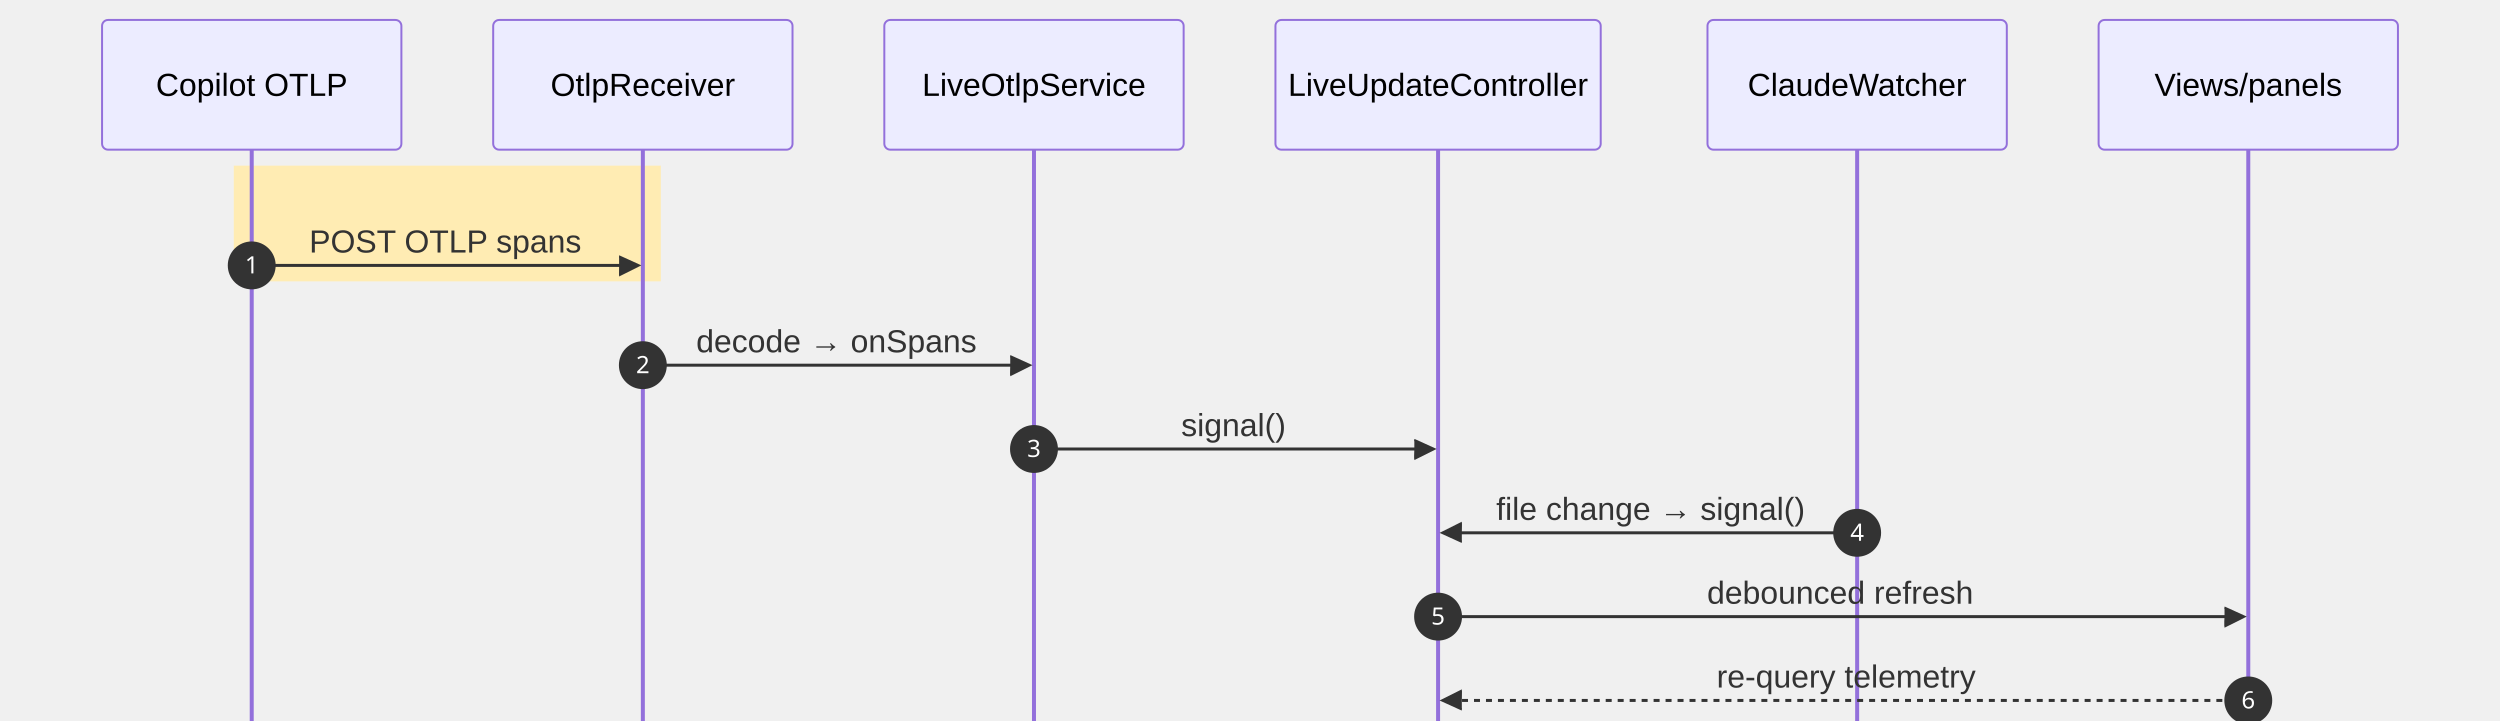
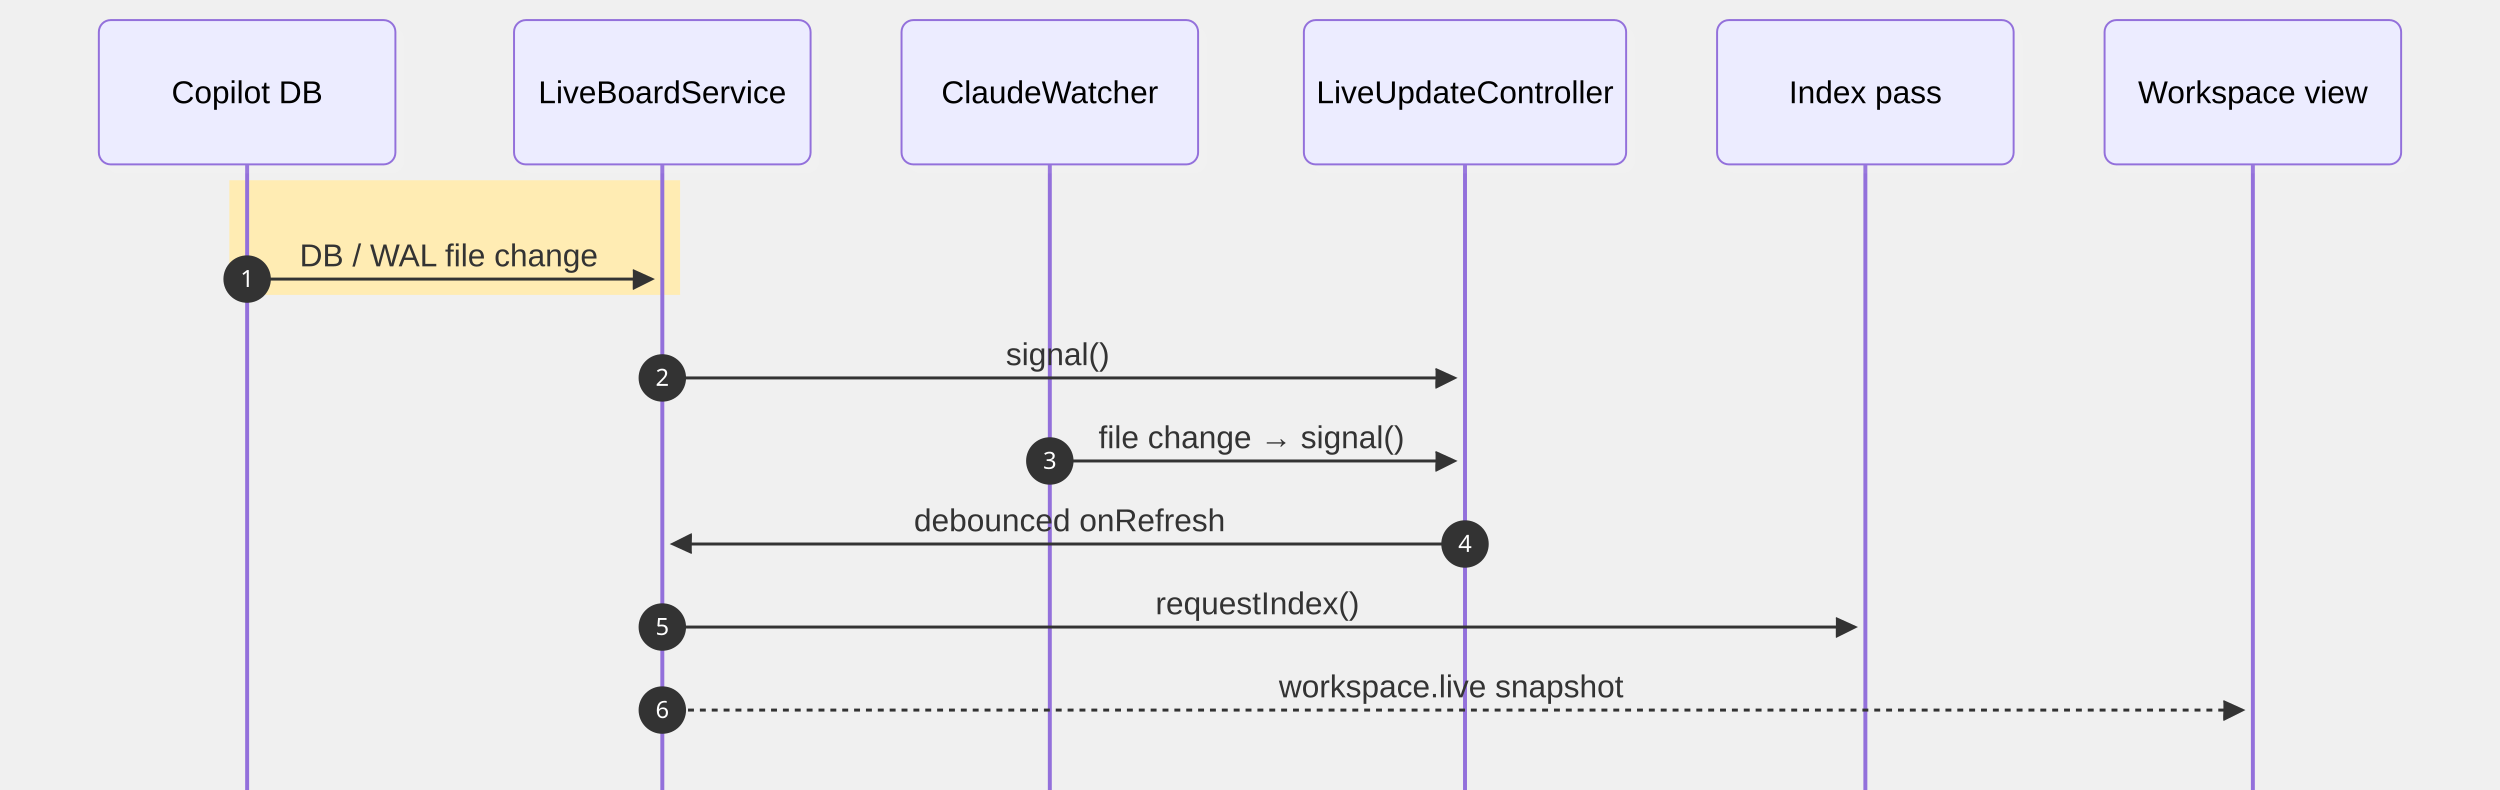
- <svg xmlns="http://www.w3.org/2000/svg" width="760" height="219" id="my-svg" style="max-width:760px;background-color:white;" viewBox="-50 -10 1250.5 361" role="graphics-document document" aria-roledescription="sequence">
-   <rect x="66" y="73" fill="rgb(255,236,179)" width="214" height="58" class="rect" />
+ <svg xmlns="http://www.w3.org/2000/svg" width="760" height="240" id="my-svg" style="max-width:760px;background-color:white;" viewBox="-50 -10 1264.5 399" role="graphics-document document" aria-roledescription="sequence">
+   <rect x="66" y="81" fill="rgb(255,236,179)" width="228" height="58" class="rect" />
  <g>
-     <line id="actor5" x1="1075.5" y1="65" x2="1075.5" y2="2000" class="actor-line 200" stroke-width="0.5px" stroke="#999" name="View" data-et="life-line" data-id="View" />
-     <g id="root-5" data-et="participant" data-type="participant" data-id="View">
-       <rect x="1000.5" y="0" fill="#eaeaea" stroke="#666" width="150" height="65" name="View" rx="3" ry="3" class="actor actor-top" />
-       <text x="1075.5" y="32.5" dominant-baseline="central" alignment-baseline="central" class="actor actor-box" style="text-anchor: middle; font-size: 16px; font-weight: 400;">
-         <tspan x="1075.5" dy="0">Views/panels</tspan>
+     <line id="actor5" x1="1089.5" y1="73" x2="1089.5" y2="2000" class="actor-line 200" stroke-width="0.5px" stroke="#999" name="View" data-et="life-line" data-id="View" />
+     <g id="root-5" data-look="neo" data-et="participant" data-type="participant" data-id="View">
+       <rect x="1014.5" y="0" fill="#eaeaea" stroke="#666" width="150" height="73" name="View" rx="6" ry="6" class="actor actor-top" data-look="neo" filter="url(#my-svg-drop-shadow)" />
+       <text x="1089.5" y="36.5" dominant-baseline="central" alignment-baseline="central" class="actor actor-box" style="text-anchor: middle; font-size: 16px; font-weight: 400;">
+         <tspan x="1089.5" dy="0">Workspace view</tspan>
      </text>
    </g>
  </g>
  <g>
-     <line id="actor4" x1="879.5" y1="65" x2="879.5" y2="2000" class="actor-line 200" stroke-width="0.5px" stroke="#999" name="Watch" data-et="life-line" data-id="Watch" />
-     <g id="root-4" data-et="participant" data-type="participant" data-id="Watch">
-       <rect x="804.5" y="0" fill="#eaeaea" stroke="#666" width="150" height="65" name="Watch" rx="3" ry="3" class="actor actor-top" />
-       <text x="879.5" y="32.5" dominant-baseline="central" alignment-baseline="central" class="actor actor-box" style="text-anchor: middle; font-size: 16px; font-weight: 400;">
-         <tspan x="879.5" dy="0">ClaudeWatcher</tspan>
+     <line id="actor4" x1="893.5" y1="73" x2="893.5" y2="2000" class="actor-line 200" stroke-width="0.5px" stroke="#999" name="Idx" data-et="life-line" data-id="Idx" />
+     <g id="root-4" data-look="neo" data-et="participant" data-type="participant" data-id="Idx">
+       <rect x="818.5" y="0" fill="#eaeaea" stroke="#666" width="150" height="73" name="Idx" rx="6" ry="6" class="actor actor-top" data-look="neo" filter="url(#my-svg-drop-shadow)" />
+       <text x="893.5" y="36.5" dominant-baseline="central" alignment-baseline="central" class="actor actor-box" style="text-anchor: middle; font-size: 16px; font-weight: 400;">
+         <tspan x="893.5" dy="0">Index pass</tspan>
      </text>
    </g>
  </g>
  <g>
-     <line id="actor3" x1="669.5" y1="65" x2="669.5" y2="2000" class="actor-line 200" stroke-width="0.5px" stroke="#999" name="Ctrl" data-et="life-line" data-id="Ctrl" />
-     <g id="root-3" data-et="participant" data-type="participant" data-id="Ctrl">
-       <rect x="588" y="0" fill="#eaeaea" stroke="#666" width="163" height="65" name="Ctrl" rx="3" ry="3" class="actor actor-top" />
-       <text x="669.5" y="32.5" dominant-baseline="central" alignment-baseline="central" class="actor actor-box" style="text-anchor: middle; font-size: 16px; font-weight: 400;">
-         <tspan x="669.5" dy="0">LiveUpdateController</tspan>
+     <line id="actor3" x1="691" y1="73" x2="691" y2="2000" class="actor-line 200" stroke-width="0.5px" stroke="#999" name="Ctrl" data-et="life-line" data-id="Ctrl" />
+     <g id="root-3" data-look="neo" data-et="participant" data-type="participant" data-id="Ctrl">
+       <rect x="609.5" y="0" fill="#eaeaea" stroke="#666" width="163" height="73" name="Ctrl" rx="6" ry="6" class="actor actor-top" data-look="neo" filter="url(#my-svg-drop-shadow)" />
+       <text x="691" y="36.5" dominant-baseline="central" alignment-baseline="central" class="actor actor-box" style="text-anchor: middle; font-size: 16px; font-weight: 400;">
+         <tspan x="691" dy="0">LiveUpdateController</tspan>
      </text>
    </g>
  </g>
  <g>
-     <line id="actor2" x1="467" y1="65" x2="467" y2="2000" class="actor-line 200" stroke-width="0.5px" stroke="#999" name="LiveS" data-et="life-line" data-id="LiveS" />
-     <g id="root-2" data-et="participant" data-type="participant" data-id="LiveS">
-       <rect x="392" y="0" fill="#eaeaea" stroke="#666" width="150" height="65" name="LiveS" rx="3" ry="3" class="actor actor-top" />
-       <text x="467" y="32.5" dominant-baseline="central" alignment-baseline="central" class="actor actor-box" style="text-anchor: middle; font-size: 16px; font-weight: 400;">
-         <tspan x="467" dy="0">LiveOtlpService</tspan>
+     <line id="actor2" x1="481" y1="73" x2="481" y2="2000" class="actor-line 200" stroke-width="0.5px" stroke="#999" name="Watch" data-et="life-line" data-id="Watch" />
+     <g id="root-2" data-look="neo" data-et="participant" data-type="participant" data-id="Watch">
+       <rect x="406" y="0" fill="#eaeaea" stroke="#666" width="150" height="73" name="Watch" rx="6" ry="6" class="actor actor-top" data-look="neo" filter="url(#my-svg-drop-shadow)" />
+       <text x="481" y="36.5" dominant-baseline="central" alignment-baseline="central" class="actor actor-box" style="text-anchor: middle; font-size: 16px; font-weight: 400;">
+         <tspan x="481" dy="0">ClaudeWatcher</tspan>
      </text>
    </g>
  </g>
  <g>
-     <line id="actor1" x1="271" y1="65" x2="271" y2="2000" class="actor-line 200" stroke-width="0.5px" stroke="#999" name="Recv" data-et="life-line" data-id="Recv" />
-     <g id="root-1" data-et="participant" data-type="participant" data-id="Recv">
-       <rect x="196" y="0" fill="#eaeaea" stroke="#666" width="150" height="65" name="Recv" rx="3" ry="3" class="actor actor-top" />
-       <text x="271" y="32.5" dominant-baseline="central" alignment-baseline="central" class="actor actor-box" style="text-anchor: middle; font-size: 16px; font-weight: 400;">
-         <tspan x="271" dy="0">OtlpReceiver</tspan>
+     <line id="actor1" x1="285" y1="73" x2="285" y2="2000" class="actor-line 200" stroke-width="0.5px" stroke="#999" name="Board" data-et="life-line" data-id="Board" />
+     <g id="root-1" data-look="neo" data-et="participant" data-type="participant" data-id="Board">
+       <rect x="210" y="0" fill="#eaeaea" stroke="#666" width="150" height="73" name="Board" rx="6" ry="6" class="actor actor-top" data-look="neo" filter="url(#my-svg-drop-shadow)" />
+       <text x="285" y="36.5" dominant-baseline="central" alignment-baseline="central" class="actor actor-box" style="text-anchor: middle; font-size: 16px; font-weight: 400;">
+         <tspan x="285" dy="0">LiveBoardService</tspan>
      </text>
    </g>
  </g>
  <g>
-     <line id="actor0" x1="75" y1="65" x2="75" y2="2000" class="actor-line 200" stroke-width="0.5px" stroke="#999" name="Cop" data-et="life-line" data-id="Cop" />
-     <g id="root-0" data-et="participant" data-type="participant" data-id="Cop">
-       <rect x="0" y="0" fill="#eaeaea" stroke="#666" width="150" height="65" name="Cop" rx="3" ry="3" class="actor actor-top" />
-       <text x="75" y="32.5" dominant-baseline="central" alignment-baseline="central" class="actor actor-box" style="text-anchor: middle; font-size: 16px; font-weight: 400;">
-         <tspan x="75" dy="0">Copilot OTLP</tspan>
+     <line id="actor0" x1="75" y1="73" x2="75" y2="2000" class="actor-line 200" stroke-width="0.5px" stroke="#999" name="Cop" data-et="life-line" data-id="Cop" />
+     <g id="root-0" data-look="neo" data-et="participant" data-type="participant" data-id="Cop">
+       <rect x="0" y="0" fill="#eaeaea" stroke="#666" width="150" height="73" name="Cop" rx="6" ry="6" class="actor actor-top" data-look="neo" filter="url(#my-svg-drop-shadow)" />
+       <text x="75" y="36.5" dominant-baseline="central" alignment-baseline="central" class="actor actor-box" style="text-anchor: middle; font-size: 16px; font-weight: 400;">
+         <tspan x="75" dy="0">Copilot DB</tspan>
      </text>
    </g>
  </g>
-   <style>#my-svg{font-family:"trebuchet ms",verdana,arial,sans-serif;font-size:15px;fill:#333;}@keyframes edge-animation-frame{from{stroke-dashoffset:0;}}@keyframes dash{to{stroke-dashoffset:0;}}#my-svg .edge-animation-slow{stroke-dasharray:9,5!important;stroke-dashoffset:900;animation:dash 50s linear infinite;stroke-linecap:round;}#my-svg .edge-animation-fast{stroke-dasharray:9,5!important;stroke-dashoffset:900;animation:dash 20s linear infinite;stroke-linecap:round;}#my-svg .error-icon{fill:#552222;}#my-svg .error-text{fill:#552222;stroke:#552222;}#my-svg .edge-thickness-normal{stroke-width:1px;}#my-svg .edge-thickness-thick{stroke-width:3.5px;}#my-svg .edge-pattern-solid{stroke-dasharray:0;}#my-svg .edge-thickness-invisible{stroke-width:0;fill:none;}#my-svg .edge-pattern-dashed{stroke-dasharray:3;}#my-svg .edge-pattern-dotted{stroke-dasharray:2;}#my-svg .marker{fill:#333333;stroke:#333333;}#my-svg .marker.cross{stroke:#333333;}#my-svg svg{font-family:"trebuchet ms",verdana,arial,sans-serif;font-size:15px;}#my-svg p{margin:0;}#my-svg .actor{stroke:#9370DB;fill:#ECECFF;stroke-width:1;}#my-svg rect.actor.outer-path[data-look="neo"]{filter:drop-shadow(1px 2px 2px rgba(185, 185, 185, 1));}#my-svg rect.note[data-look="neo"]{stroke:#aaaa33;fill:#fff5ad;filter:drop-shadow(1px 2px 2px rgba(185, 185, 185, 1));}#my-svg text.actor&gt;tspan{fill:black;stroke:none;}#my-svg .actor-line{stroke:#9370DB;}#my-svg .innerArc{stroke-width:1.5;stroke-dasharray:none;}#my-svg .messageLine0{stroke-width:1.5;stroke-dasharray:none;stroke:#333;}#my-svg .messageLine1{stroke-width:1.5;stroke-dasharray:2,2;stroke:#333;}#my-svg [id$="-arrowhead"] path{fill:#333;stroke:#333;}#my-svg .sequenceNumber{fill:white;}#my-svg [id$="-sequencenumber"]{fill:#333;}#my-svg [id$="-crosshead"] path{fill:#333;stroke:#333;}#my-svg .messageText{fill:#333;stroke:none;}#my-svg .labelBox{stroke:#9370DB;fill:#ECECFF;filter:none;}#my-svg .labelText,#my-svg .labelText&gt;tspan{fill:black;stroke:none;}#my-svg .loopText,#my-svg .loopText&gt;tspan{fill:black;stroke:none;}#my-svg .sectionTitle,#my-svg .sectionTitle&gt;tspan{fill:black;stroke:none;}#my-svg .loopLine{stroke-width:2px;stroke-dasharray:2,2;stroke:#9370DB;fill:#9370DB;}#my-svg .note{stroke:#aaaa33;fill:#fff5ad;}#my-svg .noteText,#my-svg .noteText&gt;tspan{fill:black;stroke:none;font-weight:normal;}#my-svg .activation0{fill:#f4f4f4;stroke:#666;}#my-svg .activation1{fill:#f4f4f4;stroke:#666;}#my-svg .activation2{fill:#f4f4f4;stroke:#666;}#my-svg .actorPopupMenu{position:absolute;}#my-svg .actorPopupMenuPanel{position:absolute;fill:#ECECFF;box-shadow:0px 8px 16px 0px rgba(0,0,0,0.2);filter:drop-shadow(3px 5px 2px rgb(0 0 0 / 0.4));}#my-svg .actor-man circle,#my-svg line{fill:#ECECFF;stroke-width:2px;}#my-svg g rect.rect{filter:drop-shadow(1px 2px 2px rgba(185, 185, 185, 1));stroke:#9370DB;}#my-svg .node .neo-node{stroke:#9370DB;}#my-svg [data-look="neo"].node rect,#my-svg [data-look="neo"].cluster rect,#my-svg [data-look="neo"].node polygon{stroke:#9370DB;filter:drop-shadow(1px 2px 2px rgba(185, 185, 185, 1));}#my-svg [data-look="neo"].swimlane.cluster rect{filter:none;}#my-svg [data-look="neo"].node path{stroke:#9370DB;stroke-width:1px;}#my-svg [data-look="neo"].node .outer-path{filter:drop-shadow(1px 2px 2px rgba(185, 185, 185, 1));}#my-svg [data-look="neo"].node .neo-line path{stroke:#9370DB;filter:none;}#my-svg [data-look="neo"].node circle{stroke:#9370DB;filter:drop-shadow(1px 2px 2px rgba(185, 185, 185, 1));}#my-svg [data-look="neo"].node circle .state-start{fill:#000000;}#my-svg [data-look="neo"].icon-shape .icon{fill:#9370DB;filter:drop-shadow(1px 2px 2px rgba(185, 185, 185, 1));}#my-svg [data-look="neo"].icon-shape .icon-neo path{stroke:#9370DB;filter:drop-shadow(1px 2px 2px rgba(185, 185, 185, 1));}#my-svg :root{--mermaid-font-family:"trebuchet ms",verdana,arial,sans-serif;}</style>
+   <style>#my-svg{font-family:"trebuchet ms",verdana,arial,sans-serif;font-size:15px;fill:#333;}@keyframes edge-animation-frame{from{stroke-dashoffset:0;}}@keyframes dash{to{stroke-dashoffset:0;}}#my-svg .edge-animation-slow{stroke-dasharray:9,5!important;stroke-dashoffset:900;animation:dash 50s linear infinite;stroke-linecap:round;}#my-svg .edge-animation-fast{stroke-dasharray:9,5!important;stroke-dashoffset:900;animation:dash 20s linear infinite;stroke-linecap:round;}#my-svg .error-icon{fill:#552222;}#my-svg .error-text{fill:#552222;stroke:#552222;}#my-svg .edge-thickness-normal{stroke-width:1px;}#my-svg .edge-thickness-thick{stroke-width:3.5px;}#my-svg .edge-pattern-solid{stroke-dasharray:0;}#my-svg .edge-thickness-invisible{stroke-width:0;fill:none;}#my-svg .edge-pattern-dashed{stroke-dasharray:3;}#my-svg .edge-pattern-dotted{stroke-dasharray:2;}#my-svg .marker{fill:#333333;stroke:#333333;}#my-svg .marker.cross{stroke:#333333;}#my-svg svg{font-family:"trebuchet ms",verdana,arial,sans-serif;font-size:15px;}#my-svg p{margin:0;}#my-svg .actor{stroke:#9370DB;fill:#ECECFF;stroke-width:1;}#my-svg rect.actor.outer-path[data-look="neo"]{filter:drop-shadow(1px 2px 2px rgba(185, 185, 185, 1));}#my-svg rect.note[data-look="neo"]{stroke:#aaaa33;fill:#fff5ad;filter:drop-shadow(1px 2px 2px rgba(185, 185, 185, 1));}#my-svg text.actor&gt;tspan{fill:black;stroke:none;}#my-svg .actor-line{stroke:#9370DB;}#my-svg .innerArc{stroke-width:1.5;stroke-dasharray:none;}#my-svg .messageLine0{stroke-width:1.5;stroke-dasharray:none;stroke:#333;}#my-svg .messageLine1{stroke-width:1.5;stroke-dasharray:2,2;stroke:#333;}#my-svg [id$="-arrowhead"] path{fill:#333;stroke:#333;}#my-svg .sequenceNumber{fill:white;}#my-svg [id$="-sequencenumber"]{fill:#333;}#my-svg [id$="-crosshead"] path{fill:#333;stroke:#333;}#my-svg .messageText{fill:#333;stroke:none;}#my-svg .labelBox{stroke:#9370DB;fill:#ECECFF;filter:drop-shadow(1px 2px 2px rgba(185, 185, 185, 1));}#my-svg .labelText,#my-svg .labelText&gt;tspan{fill:black;stroke:none;}#my-svg .loopText,#my-svg .loopText&gt;tspan{fill:black;stroke:none;}#my-svg .sectionTitle,#my-svg .sectionTitle&gt;tspan{fill:black;stroke:none;}#my-svg .loopLine{stroke-width:2px;stroke-dasharray:2,2;stroke:#9370DB;fill:#9370DB;}#my-svg .note{stroke:#aaaa33;fill:#fff5ad;}#my-svg .noteText,#my-svg .noteText&gt;tspan{fill:black;stroke:none;}#my-svg .activation0{fill:#f4f4f4;stroke:#666;}#my-svg .activation1{fill:#f4f4f4;stroke:#666;}#my-svg .activation2{fill:#f4f4f4;stroke:#666;}#my-svg .actorPopupMenu{position:absolute;}#my-svg .actorPopupMenuPanel{position:absolute;fill:#ECECFF;box-shadow:0px 8px 16px 0px rgba(0,0,0,0.2);filter:drop-shadow(3px 5px 2px rgb(0 0 0 / 0.4));}#my-svg .actor-man circle,#my-svg line{fill:#ECECFF;stroke-width:2px;}#my-svg g rect.rect{filter:drop-shadow(1px 2px 2px rgba(185, 185, 185, 1));stroke:#9370DB;}#my-svg .node .neo-node{stroke:#9370DB;}#my-svg [data-look="neo"].node rect,#my-svg [data-look="neo"].cluster rect,#my-svg [data-look="neo"].node polygon{stroke:#9370DB;filter:drop-shadow(1px 2px 2px rgba(185, 185, 185, 1));}#my-svg [data-look="neo"].swimlane.cluster rect{filter:none;}#my-svg [data-look="neo"].node path{stroke:#9370DB;stroke-width:1px;}#my-svg [data-look="neo"].node .outer-path{filter:drop-shadow(1px 2px 2px rgba(185, 185, 185, 1));}#my-svg [data-look="neo"].node .neo-line path{stroke:#9370DB;filter:none;}#my-svg [data-look="neo"].node circle{stroke:#9370DB;filter:drop-shadow(1px 2px 2px rgba(185, 185, 185, 1));}#my-svg [data-look="neo"].node circle .state-start{fill:#000000;}#my-svg [data-look="neo"].icon-shape .icon{fill:#9370DB;filter:drop-shadow(1px 2px 2px rgba(185, 185, 185, 1));}#my-svg [data-look="neo"].icon-shape .icon-neo path{stroke:#9370DB;filter:drop-shadow(1px 2px 2px rgba(185, 185, 185, 1));}#my-svg :root{--mermaid-font-family:"trebuchet ms",verdana,arial,sans-serif;}</style>
  <g />
  <defs>
    <symbol id="my-svg-computer" width="24" height="24">
      <path transform="scale(.5)" d="M2 2v13h20v-13h-20zm18 11h-16v-9h16v9zm-10.228 6l.466-1h3.524l.467 1h-4.457zm14.228 3h-24l2-6h2.104l-1.33 4h18.45l-1.297-4h2.073l2 6zm-5-10h-14v-7h14v7z" />
    </symbol>
  </defs>
  <defs>
    <symbol id="my-svg-database" fill-rule="evenodd" clip-rule="evenodd">
      <path transform="scale(.5)" d="M12.258.001l.256.004.255.005.253.008.251.01.249.012.247.015.246.016.242.019.241.02.239.023.236.024.233.027.231.028.229.031.225.032.223.034.22.036.217.038.214.04.211.041.208.043.205.045.201.046.198.048.194.05.191.051.187.053.183.054.18.056.175.057.172.059.168.06.163.061.16.063.155.064.15.066.074.033.073.033.071.034.07.034.069.035.068.035.067.035.066.035.064.036.064.036.062.036.06.036.06.037.058.037.058.037.055.038.055.038.053.038.052.038.051.039.05.039.048.039.047.039.045.04.044.04.043.04.041.04.04.041.039.041.037.041.036.041.034.041.033.042.032.042.03.042.029.042.027.042.026.043.024.043.023.043.021.043.02.043.018.044.017.043.015.044.013.044.012.044.011.045.009.044.007.045.006.045.004.045.002.045.001.045v17l-.001.045-.002.045-.004.045-.006.045-.007.045-.009.044-.011.045-.012.044-.013.044-.015.044-.017.043-.018.044-.02.043-.021.043-.023.043-.024.043-.026.043-.027.042-.029.042-.03.042-.032.042-.033.042-.034.041-.036.041-.037.041-.039.041-.04.041-.041.04-.043.04-.044.04-.045.04-.047.039-.048.039-.05.039-.051.039-.052.038-.053.038-.055.038-.055.038-.058.037-.058.037-.06.037-.06.036-.062.036-.064.036-.064.036-.066.035-.067.035-.068.035-.069.035-.07.034-.071.034-.073.033-.074.033-.15.066-.155.064-.16.063-.163.061-.168.06-.172.059-.175.057-.18.056-.183.054-.187.053-.191.051-.194.05-.198.048-.201.046-.205.045-.208.043-.211.041-.214.04-.217.038-.22.036-.223.034-.225.032-.229.031-.231.028-.233.027-.236.024-.239.023-.241.02-.242.019-.246.016-.247.015-.249.012-.251.01-.253.008-.255.005-.256.004-.258.001-.258-.001-.256-.004-.255-.005-.253-.008-.251-.01-.249-.012-.247-.015-.245-.016-.243-.019-.241-.02-.238-.023-.236-.024-.234-.027-.231-.028-.228-.031-.226-.032-.223-.034-.22-.036-.217-.038-.214-.04-.211-.041-.208-.043-.204-.045-.201-.046-.198-.048-.195-.05-.19-.051-.187-.053-.184-.054-.179-.056-.176-.057-.172-.059-.167-.06-.164-.061-.159-.063-.155-.064-.151-.066-.074-.033-.072-.033-.072-.034-.07-.034-.069-.035-.068-.035-.067-.035-.066-.035-.064-.036-.063-.036-.062-.036-.061-.036-.06-.037-.058-.037-.057-.037-.056-.038-.055-.038-.053-.038-.052-.038-.051-.039-.049-.039-.049-.039-.046-.039-.046-.04-.044-.04-.043-.04-.041-.04-.04-.041-.039-.041-.037-.041-.036-.041-.034-.041-.033-.042-.032-.042-.03-.042-.029-.042-.027-.042-.026-.043-.024-.043-.023-.043-.021-.043-.02-.043-.018-.044-.017-.043-.015-.044-.013-.044-.012-.044-.011-.045-.009-.044-.007-.045-.006-.045-.004-.045-.002-.045-.001-.045v-17l.001-.045.002-.045.004-.045.006-.045.007-.045.009-.044.011-.045.012-.044.013-.044.015-.044.017-.043.018-.044.02-.043.021-.043.023-.043.024-.043.026-.043.027-.042.029-.042.03-.042.032-.042.033-.042.034-.041.036-.041.037-.041.039-.041.04-.041.041-.04.043-.04.044-.04.046-.04.046-.039.049-.039.049-.039.051-.039.052-.038.053-.038.055-.038.056-.038.057-.037.058-.037.06-.037.061-.036.062-.036.063-.036.064-.036.066-.035.067-.035.068-.035.069-.035.07-.034.072-.034.072-.033.074-.033.151-.066.155-.064.159-.063.164-.061.167-.06.172-.059.176-.057.179-.056.184-.054.187-.053.19-.051.195-.05.198-.048.201-.046.204-.045.208-.043.211-.041.214-.04.217-.038.22-.036.223-.034.226-.032.228-.031.231-.028.234-.027.236-.024.238-.023.241-.02.243-.019.245-.016.247-.015.249-.012.251-.01.253-.008.255-.005.256-.004.258-.001.258.001zm-9.258 20.499v.01l.001.021.003.021.004.022.005.021.006.022.007.022.009.023.01.022.011.023.012.023.013.023.015.023.016.024.017.023.018.024.019.024.021.024.022.025.023.024.024.025.052.049.056.05.061.051.066.051.07.051.075.051.079.052.084.052.088.052.092.052.097.052.102.051.105.052.11.052.114.051.119.051.123.051.127.05.131.05.135.05.139.048.144.049.147.047.152.047.155.047.16.045.163.045.167.043.171.043.176.041.178.041.183.039.187.039.19.037.194.035.197.035.202.033.204.031.209.03.212.029.216.027.219.025.222.024.226.021.23.02.233.018.236.016.24.015.243.012.246.01.249.008.253.005.256.004.259.001.26-.001.257-.004.254-.005.25-.008.247-.011.244-.012.241-.014.237-.016.233-.018.231-.021.226-.021.224-.024.22-.026.216-.027.212-.028.21-.031.205-.031.202-.034.198-.034.194-.036.191-.037.187-.039.183-.04.179-.04.175-.042.172-.043.168-.044.163-.045.16-.046.155-.046.152-.047.148-.048.143-.049.139-.049.136-.05.131-.05.126-.05.123-.051.118-.052.114-.051.11-.052.106-.052.101-.052.096-.052.092-.052.088-.053.083-.051.079-.052.074-.052.07-.051.065-.051.06-.051.056-.05.051-.05.023-.024.023-.025.021-.024.02-.024.019-.024.018-.024.017-.024.015-.023.014-.024.013-.023.012-.023.01-.023.01-.022.008-.022.006-.022.006-.022.004-.022.004-.021.001-.021.001-.021v-4.127l-.077.055-.08.053-.083.054-.085.053-.087.052-.09.052-.093.051-.095.05-.097.05-.1.049-.102.049-.105.048-.106.047-.109.047-.111.046-.114.045-.115.045-.118.044-.12.043-.122.042-.124.042-.126.041-.128.04-.13.04-.132.038-.134.038-.135.037-.138.037-.139.035-.142.035-.143.034-.144.033-.147.032-.148.031-.15.03-.151.03-.153.029-.154.027-.156.027-.158.026-.159.025-.161.024-.162.023-.163.022-.165.021-.166.02-.167.019-.169.018-.169.017-.171.016-.173.015-.173.014-.175.013-.175.012-.177.011-.178.01-.179.008-.179.008-.181.006-.182.005-.182.004-.184.003-.184.002h-.37l-.184-.002-.184-.003-.182-.004-.182-.005-.181-.006-.179-.008-.179-.008-.178-.01-.176-.011-.176-.012-.175-.013-.173-.014-.172-.015-.171-.016-.17-.017-.169-.018-.167-.019-.166-.02-.165-.021-.163-.022-.162-.023-.161-.024-.159-.025-.157-.026-.156-.027-.155-.027-.153-.029-.151-.03-.15-.03-.148-.031-.146-.032-.145-.033-.143-.034-.141-.035-.14-.035-.137-.037-.136-.037-.134-.038-.132-.038-.13-.04-.128-.04-.126-.041-.124-.042-.122-.042-.12-.044-.117-.043-.116-.045-.113-.045-.112-.046-.109-.047-.106-.047-.105-.048-.102-.049-.1-.049-.097-.05-.095-.05-.093-.052-.09-.051-.087-.052-.085-.053-.083-.054-.08-.054-.077-.054v4.127zm0-5.654v.011l.001.021.003.021.004.021.005.022.006.022.007.022.009.022.01.022.011.023.012.023.013.023.015.024.016.023.017.024.018.024.019.024.021.024.022.024.023.025.024.024.052.05.056.05.061.05.066.051.07.051.075.052.079.051.084.052.088.052.092.052.097.052.102.052.105.052.11.051.114.051.119.052.123.05.127.051.131.05.135.049.139.049.144.048.147.048.152.047.155.046.16.045.163.045.167.044.171.042.176.042.178.04.183.04.187.038.19.037.194.036.197.034.202.033.204.032.209.03.212.028.216.027.219.025.222.024.226.022.23.02.233.018.236.016.24.014.243.012.246.01.249.008.253.006.256.003.259.001.26-.001.257-.003.254-.006.25-.008.247-.01.244-.012.241-.015.237-.016.233-.018.231-.02.226-.022.224-.024.22-.025.216-.027.212-.029.21-.03.205-.032.202-.033.198-.035.194-.036.191-.037.187-.039.183-.039.179-.041.175-.042.172-.043.168-.044.163-.045.16-.045.155-.047.152-.047.148-.048.143-.048.139-.05.136-.049.131-.05.126-.051.123-.051.118-.051.114-.052.11-.052.106-.052.101-.052.096-.052.092-.052.088-.052.083-.052.079-.052.074-.051.07-.052.065-.051.06-.05.056-.051.051-.049.023-.025.023-.024.021-.025.02-.024.019-.024.018-.024.017-.024.015-.023.014-.023.013-.024.012-.022.01-.023.01-.023.008-.022.006-.022.006-.022.004-.021.004-.022.001-.021.001-.021v-4.139l-.077.054-.08.054-.083.054-.085.052-.087.053-.09.051-.093.051-.095.051-.097.05-.1.049-.102.049-.105.048-.106.047-.109.047-.111.046-.114.045-.115.044-.118.044-.12.044-.122.042-.124.042-.126.041-.128.04-.13.039-.132.039-.134.038-.135.037-.138.036-.139.036-.142.035-.143.033-.144.033-.147.033-.148.031-.15.03-.151.03-.153.028-.154.028-.156.027-.158.026-.159.025-.161.024-.162.023-.163.022-.165.021-.166.02-.167.019-.169.018-.169.017-.171.016-.173.015-.173.014-.175.013-.175.012-.177.011-.178.009-.179.009-.179.007-.181.007-.182.005-.182.004-.184.003-.184.002h-.37l-.184-.002-.184-.003-.182-.004-.182-.005-.181-.007-.179-.007-.179-.009-.178-.009-.176-.011-.176-.012-.175-.013-.173-.014-.172-.015-.171-.016-.17-.017-.169-.018-.167-.019-.166-.02-.165-.021-.163-.022-.162-.023-.161-.024-.159-.025-.157-.026-.156-.027-.155-.028-.153-.028-.151-.03-.15-.03-.148-.031-.146-.033-.145-.033-.143-.033-.141-.035-.14-.036-.137-.036-.136-.037-.134-.038-.132-.039-.13-.039-.128-.04-.126-.041-.124-.042-.122-.043-.12-.043-.117-.044-.116-.044-.113-.046-.112-.046-.109-.046-.106-.047-.105-.048-.102-.049-.1-.049-.097-.05-.095-.051-.093-.051-.09-.051-.087-.053-.085-.052-.083-.054-.08-.054-.077-.054v4.139zm0-5.666v.011l.001.02.003.022.004.021.005.022.006.021.007.022.009.023.01.022.011.023.012.023.013.023.015.023.016.024.017.024.018.023.019.024.021.025.022.024.023.024.024.025.052.05.056.05.061.05.066.051.07.051.075.052.079.051.084.052.088.052.092.052.097.052.102.052.105.051.11.052.114.051.119.051.123.051.127.05.131.05.135.05.139.049.144.048.147.048.152.047.155.046.16.045.163.045.167.043.171.043.176.042.178.04.183.04.187.038.19.037.194.036.197.034.202.033.204.032.209.03.212.028.216.027.219.025.222.024.226.021.23.02.233.018.236.017.24.014.243.012.246.01.249.008.253.006.256.003.259.001.26-.001.257-.003.254-.006.25-.008.247-.01.244-.013.241-.014.237-.016.233-.018.231-.02.226-.022.224-.024.22-.025.216-.027.212-.029.21-.03.205-.032.202-.033.198-.035.194-.036.191-.037.187-.039.183-.039.179-.041.175-.042.172-.043.168-.044.163-.045.16-.045.155-.047.152-.047.148-.048.143-.049.139-.049.136-.049.131-.051.126-.05.123-.051.118-.052.114-.051.11-.052.106-.052.101-.052.096-.052.092-.052.088-.052.083-.052.079-.052.074-.052.07-.051.065-.051.06-.051.056-.05.051-.049.023-.025.023-.025.021-.024.02-.024.019-.024.018-.024.017-.024.015-.023.014-.024.013-.023.012-.023.01-.022.01-.023.008-.022.006-.022.006-.022.004-.022.004-.021.001-.021.001-.021v-4.153l-.077.054-.08.054-.083.053-.085.053-.087.053-.09.051-.093.051-.095.051-.097.05-.1.049-.102.048-.105.048-.106.048-.109.046-.111.046-.114.046-.115.044-.118.044-.12.043-.122.043-.124.042-.126.041-.128.04-.13.039-.132.039-.134.038-.135.037-.138.036-.139.036-.142.034-.143.034-.144.033-.147.032-.148.032-.15.03-.151.03-.153.028-.154.028-.156.027-.158.026-.159.024-.161.024-.162.023-.163.023-.165.021-.166.02-.167.019-.169.018-.169.017-.171.016-.173.015-.173.014-.175.013-.175.012-.177.01-.178.01-.179.009-.179.007-.181.006-.182.006-.182.004-.184.003-.184.001-.185.001-.185-.001-.184-.001-.184-.003-.182-.004-.182-.006-.181-.006-.179-.007-.179-.009-.178-.01-.176-.01-.176-.012-.175-.013-.173-.014-.172-.015-.171-.016-.17-.017-.169-.018-.167-.019-.166-.02-.165-.021-.163-.023-.162-.023-.161-.024-.159-.024-.157-.026-.156-.027-.155-.028-.153-.028-.151-.03-.15-.03-.148-.032-.146-.032-.145-.033-.143-.034-.141-.034-.14-.036-.137-.036-.136-.037-.134-.038-.132-.039-.13-.039-.128-.041-.126-.041-.124-.041-.122-.043-.12-.043-.117-.044-.116-.044-.113-.046-.112-.046-.109-.046-.106-.048-.105-.048-.102-.048-.1-.05-.097-.049-.095-.051-.093-.051-.09-.052-.087-.052-.085-.053-.083-.053-.08-.054-.077-.054v4.153zm8.74-8.179l-.257.004-.254.005-.25.008-.247.011-.244.012-.241.014-.237.016-.233.018-.231.021-.226.022-.224.023-.22.026-.216.027-.212.028-.21.031-.205.032-.202.033-.198.034-.194.036-.191.038-.187.038-.183.04-.179.041-.175.042-.172.043-.168.043-.163.045-.16.046-.155.046-.152.048-.148.048-.143.048-.139.049-.136.05-.131.05-.126.051-.123.051-.118.051-.114.052-.11.052-.106.052-.101.052-.096.052-.092.052-.088.052-.083.052-.079.052-.074.051-.07.052-.065.051-.06.05-.056.05-.051.05-.023.025-.023.024-.021.024-.02.025-.019.024-.018.024-.017.023-.015.024-.014.023-.013.023-.012.023-.01.023-.01.022-.008.022-.006.023-.006.021-.004.022-.004.021-.001.021-.001.021.001.021.001.021.004.021.004.022.006.021.006.023.008.022.01.022.01.023.012.023.013.023.014.023.015.024.017.023.018.024.019.024.02.025.021.024.023.024.023.025.051.05.056.05.06.05.065.051.07.052.074.051.079.052.083.052.088.052.092.052.096.052.101.052.106.052.11.052.114.052.118.051.123.051.126.051.131.05.136.05.139.049.143.048.148.048.152.048.155.046.16.046.163.045.168.043.172.043.175.042.179.041.183.04.187.038.191.038.194.036.198.034.202.033.205.032.21.031.212.028.216.027.22.026.224.023.226.022.231.021.233.018.237.016.241.014.244.012.247.011.25.008.254.005.257.004.26.001.26-.001.257-.004.254-.005.25-.008.247-.011.244-.012.241-.014.237-.016.233-.018.231-.021.226-.022.224-.023.22-.026.216-.027.212-.028.21-.031.205-.032.202-.033.198-.034.194-.036.191-.038.187-.038.183-.04.179-.041.175-.042.172-.043.168-.043.163-.045.16-.046.155-.046.152-.048.148-.048.143-.048.139-.049.136-.05.131-.05.126-.051.123-.051.118-.051.114-.052.11-.052.106-.052.101-.052.096-.052.092-.052.088-.052.083-.052.079-.052.074-.051.07-.052.065-.051.06-.05.056-.05.051-.05.023-.025.023-.024.021-.024.02-.025.019-.024.018-.024.017-.023.015-.024.014-.023.013-.023.012-.023.01-.023.01-.022.008-.022.006-.023.006-.021.004-.022.004-.021.001-.021.001-.021-.001-.021-.001-.021-.004-.021-.004-.022-.006-.021-.006-.023-.008-.022-.01-.022-.01-.023-.012-.023-.013-.023-.014-.023-.015-.024-.017-.023-.018-.024-.019-.024-.02-.025-.021-.024-.023-.024-.023-.025-.051-.05-.056-.05-.06-.05-.065-.051-.07-.052-.074-.051-.079-.052-.083-.052-.088-.052-.092-.052-.096-.052-.101-.052-.106-.052-.11-.052-.114-.052-.118-.051-.123-.051-.126-.051-.131-.05-.136-.05-.139-.049-.143-.048-.148-.048-.152-.048-.155-.046-.16-.046-.163-.045-.168-.043-.172-.043-.175-.042-.179-.041-.183-.04-.187-.038-.191-.038-.194-.036-.198-.034-.202-.033-.205-.032-.21-.031-.212-.028-.216-.027-.22-.026-.224-.023-.226-.022-.231-.021-.233-.018-.237-.016-.241-.014-.244-.012-.247-.011-.25-.008-.254-.005-.257-.004-.26-.001-.26.001z" />
    </symbol>
  </defs>
  <defs>
    <symbol id="my-svg-clock" width="24" height="24">
      <path transform="scale(.5)" d="M12 2c5.514 0 10 4.486 10 10s-4.486 10-10 10-10-4.486-10-10 4.486-10 10-10zm0-2c-6.627 0-12 5.373-12 12s5.373 12 12 12 12-5.373 12-12-5.373-12-12-12zm5.848 12.459c.202.038.202.333.001.372-1.907.361-6.045 1.111-6.547 1.111-.719 0-1.301-.582-1.301-1.301 0-.512.77-5.447 1.125-7.445.034-.192.312-.181.343.014l.985 6.238 5.394 1.011z" />
    </symbol>
  </defs>
  <defs>
    <marker id="my-svg-arrowhead" refX="7.9" refY="5" markerUnits="userSpaceOnUse" markerWidth="12" markerHeight="12" orient="auto-start-reverse">
      <path d="M -1 0 L 10 5 L 0 10 z" />
    </marker>
  </defs>
  <defs>
    <marker id="my-svg-crosshead" markerWidth="15" markerHeight="8" orient="auto" refX="4" refY="4.5">
      <path fill="none" stroke="#000000" stroke-width="1pt" d="M 1,2 L 6,7 M 6,2 L 1,7" style="stroke-dasharray: 0, 0;" />
    </marker>
  </defs>
  <defs>
    <marker id="my-svg-filled-head" refX="15.5" refY="7" markerWidth="20" markerHeight="28" orient="auto">
      <path d="M 18,7 L9,13 L14,7 L9,1 Z" />
    </marker>
  </defs>
  <defs>
    <marker id="my-svg-sequencenumber" refX="15" refY="15" markerWidth="60" markerHeight="40" orient="auto">
      <circle cx="15" cy="15" r="6" />
    </marker>
  </defs>
  <defs>
    <marker id="my-svg-solidTopArrowHead" refX="7.9" refY="7.25" markerUnits="userSpaceOnUse" markerWidth="12" markerHeight="12" orient="auto-start-reverse">
      <path d="M 0 0 L 10 8 L 0 8 z" />
    </marker>
  </defs>
  <defs>
    <marker id="my-svg-solidBottomArrowHead" refX="7.9" refY="0.75" markerUnits="userSpaceOnUse" markerWidth="12" markerHeight="12" orient="auto-start-reverse">
      <path d="M 0 0 L 10 0 L 0 8 z" />
    </marker>
  </defs>
  <defs>
    <marker id="my-svg-stickTopArrowHead" refX="7.5" refY="7" markerUnits="userSpaceOnUse" markerWidth="12" markerHeight="12" orient="auto-start-reverse">
      <path d="M 0 0 L 7 7" stroke="black" stroke-width="1.5" fill="none" />
    </marker>
  </defs>
  <defs>
    <marker id="my-svg-stickBottomArrowHead" refX="7.5" refY="0" markerUnits="userSpaceOnUse" markerWidth="12" markerHeight="12" orient="auto-start-reverse">
      <path d="M 0 7 L 7 0" stroke="black" stroke-width="1.5" fill="none" />
    </marker>
  </defs>
-   <text x="172" y="96" text-anchor="middle" dominant-baseline="middle" alignment-baseline="middle" class="messageText" dy="1em" style="font-size: 16px; font-weight: 400;">POST OTLP spans</text>
-   <line x1="82" y1="123" x2="267" y2="123" class="messageLine0" data-et="message" data-id="i2" data-from="Cop" data-to="Recv" stroke-width="2" stroke="none" marker-end="url(#my-svg-arrowhead)" style="fill: none;" />
-   <line x1="75" y1="123" x2="75" y2="123" stroke-width="0" marker-start="url(#my-svg-sequencenumber)" />
-   <text x="75" y="127" font-family="sans-serif" font-size="12px" text-anchor="middle" class="sequenceNumber">1</text>
-   <text x="368" y="146" text-anchor="middle" dominant-baseline="middle" alignment-baseline="middle" class="messageText" dy="1em" style="font-size: 16px; font-weight: 400;">decode → onSpans</text>
-   <line x1="278" y1="173" x2="463" y2="173" class="messageLine0" data-et="message" data-id="i4" data-from="Recv" data-to="LiveS" stroke-width="2" stroke="none" marker-end="url(#my-svg-arrowhead)" style="fill: none;" />
-   <line x1="271" y1="173" x2="271" y2="173" stroke-width="0" marker-start="url(#my-svg-sequencenumber)" />
-   <text x="271" y="177" font-family="sans-serif" font-size="12px" text-anchor="middle" class="sequenceNumber">2</text>
-   <text x="567" y="188" text-anchor="middle" dominant-baseline="middle" alignment-baseline="middle" class="messageText" dy="1em" style="font-size: 16px; font-weight: 400;">signal()</text>
-   <line x1="474" y1="215" x2="665.5" y2="215" class="messageLine0" data-et="message" data-id="i5" data-from="LiveS" data-to="Ctrl" stroke-width="2" stroke="none" marker-end="url(#my-svg-arrowhead)" style="fill: none;" />
-   <line x1="467" y1="215" x2="467" y2="215" stroke-width="0" marker-start="url(#my-svg-sequencenumber)" />
-   <text x="467" y="219" font-family="sans-serif" font-size="12px" text-anchor="middle" class="sequenceNumber">3</text>
-   <text x="776" y="230" text-anchor="middle" dominant-baseline="middle" alignment-baseline="middle" class="messageText" dy="1em" style="font-size: 16px; font-weight: 400;">file change → signal()</text>
-   <line x1="884.5" y1="257" x2="673.5" y2="257" class="messageLine0" data-et="message" data-id="i6" data-from="Watch" data-to="Ctrl" stroke-width="2" stroke="none" marker-end="url(#my-svg-arrowhead)" style="fill: none;" />
-   <line x1="879.5" y1="257" x2="879.5" y2="257" stroke-width="0" marker-start="url(#my-svg-sequencenumber)" />
-   <text x="879.5" y="261" font-family="sans-serif" font-size="12px" text-anchor="middle" class="sequenceNumber">4</text>
-   <text x="871" y="272" text-anchor="middle" dominant-baseline="middle" alignment-baseline="middle" class="messageText" dy="1em" style="font-size: 16px; font-weight: 400;">debounced refresh</text>
-   <line x1="676.5" y1="299" x2="1071.5" y2="299" class="messageLine0" data-et="message" data-id="i7" data-from="Ctrl" data-to="View" stroke-width="2" stroke="none" marker-end="url(#my-svg-arrowhead)" style="fill: none;" />
-   <line x1="669.5" y1="299" x2="669.5" y2="299" stroke-width="0" marker-start="url(#my-svg-sequencenumber)" />
-   <text x="669.5" y="303" font-family="sans-serif" font-size="12px" text-anchor="middle" class="sequenceNumber">5</text>
-   <text x="874" y="314" text-anchor="middle" dominant-baseline="middle" alignment-baseline="middle" class="messageText" dy="1em" style="font-size: 16px; font-weight: 400;">re-query telemetry</text>
-   <line x1="1080.5" y1="341" x2="673.5" y2="341" class="messageLine1" data-et="message" data-id="i8" data-from="View" data-to="Ctrl" stroke-width="2" stroke="none" marker-end="url(#my-svg-arrowhead)" style="stroke-dasharray: 3, 3; fill: none;" />
-   <line x1="1075.5" y1="341" x2="1075.5" y2="341" stroke-width="0" marker-start="url(#my-svg-sequencenumber)" />
-   <text x="1075.5" y="345" font-family="sans-serif" font-size="12px" text-anchor="middle" class="sequenceNumber">6</text>
+   <defs>
+     <filter id="my-svg-drop-shadow" height="130%" width="130%">
+       <feDropShadow dx="4" dy="4" stdDeviation="0" flood-opacity="0.06" flood-color="#FFFFFF" />
+     </filter>
+   </defs>
+   <text x="177" y="104" text-anchor="middle" dominant-baseline="middle" alignment-baseline="middle" class="messageText" dy="1em" style="font-size: 16px; font-weight: 400;">DB / WAL file change</text>
+   <line x1="82" y1="131" x2="278" y2="131" class="messageLine0" data-et="message" data-id="i2" data-from="Cop" data-to="Board" stroke-width="2" stroke="none" marker-end="url(#my-svg-arrowhead)" style="fill: none;" />
+   <line x1="75" y1="131" x2="75" y2="131" stroke-width="0" marker-start="url(#my-svg-sequencenumber)" />
+   <text x="75" y="135" font-family="sans-serif" font-size="12px" text-anchor="middle" class="sequenceNumber">1</text>
+   <text x="485" y="154" text-anchor="middle" dominant-baseline="middle" alignment-baseline="middle" class="messageText" dy="1em" style="font-size: 16px; font-weight: 400;">signal()</text>
+   <line x1="292" y1="181" x2="684" y2="181" class="messageLine0" data-et="message" data-id="i4" data-from="Board" data-to="Ctrl" stroke-width="2" stroke="none" marker-end="url(#my-svg-arrowhead)" style="fill: none;" />
+   <line x1="285" y1="181" x2="285" y2="181" stroke-width="0" marker-start="url(#my-svg-sequencenumber)" />
+   <text x="285" y="185" font-family="sans-serif" font-size="12px" text-anchor="middle" class="sequenceNumber">2</text>
+   <text x="583" y="196" text-anchor="middle" dominant-baseline="middle" alignment-baseline="middle" class="messageText" dy="1em" style="font-size: 16px; font-weight: 400;">file change → signal()</text>
+   <line x1="488" y1="223" x2="684" y2="223" class="messageLine0" data-et="message" data-id="i5" data-from="Watch" data-to="Ctrl" stroke-width="2" stroke="none" marker-end="url(#my-svg-arrowhead)" style="fill: none;" />
+   <line x1="481" y1="223" x2="481" y2="223" stroke-width="0" marker-start="url(#my-svg-sequencenumber)" />
+   <text x="481" y="227" font-family="sans-serif" font-size="12px" text-anchor="middle" class="sequenceNumber">3</text>
+   <text x="491" y="238" text-anchor="middle" dominant-baseline="middle" alignment-baseline="middle" class="messageText" dy="1em" style="font-size: 16px; font-weight: 400;">debounced onRefresh</text>
+   <line x1="696" y1="265" x2="292" y2="265" class="messageLine0" data-et="message" data-id="i6" data-from="Ctrl" data-to="Board" stroke-width="2" stroke="none" marker-end="url(#my-svg-arrowhead)" style="fill: none;" />
+   <line x1="691" y1="265" x2="691" y2="265" stroke-width="0" marker-start="url(#my-svg-sequencenumber)" />
+   <text x="691" y="269" font-family="sans-serif" font-size="12px" text-anchor="middle" class="sequenceNumber">4</text>
+   <text x="586" y="280" text-anchor="middle" dominant-baseline="middle" alignment-baseline="middle" class="messageText" dy="1em" style="font-size: 16px; font-weight: 400;">requestIndex()</text>
+   <line x1="292" y1="307" x2="886.5" y2="307" class="messageLine0" data-et="message" data-id="i7" data-from="Board" data-to="Idx" stroke-width="2" stroke="none" marker-end="url(#my-svg-arrowhead)" style="fill: none;" />
+   <line x1="285" y1="307" x2="285" y2="307" stroke-width="0" marker-start="url(#my-svg-sequencenumber)" />
+   <text x="285" y="311" font-family="sans-serif" font-size="12px" text-anchor="middle" class="sequenceNumber">5</text>
+   <text x="684" y="322" text-anchor="middle" dominant-baseline="middle" alignment-baseline="middle" class="messageText" dy="1em" style="font-size: 16px; font-weight: 400;">workspace.live snapshot</text>
+   <line x1="292" y1="349" x2="1082.5" y2="349" class="messageLine1" data-et="message" data-id="i8" data-from="Board" data-to="View" stroke-width="2" stroke="none" marker-end="url(#my-svg-arrowhead)" style="stroke-dasharray: 3, 3; fill: none;" />
+   <line x1="285" y1="349" x2="285" y2="349" stroke-width="0" marker-start="url(#my-svg-sequencenumber)" />
+   <text x="285" y="353" font-family="sans-serif" font-size="12px" text-anchor="middle" class="sequenceNumber">6</text>
</svg>
